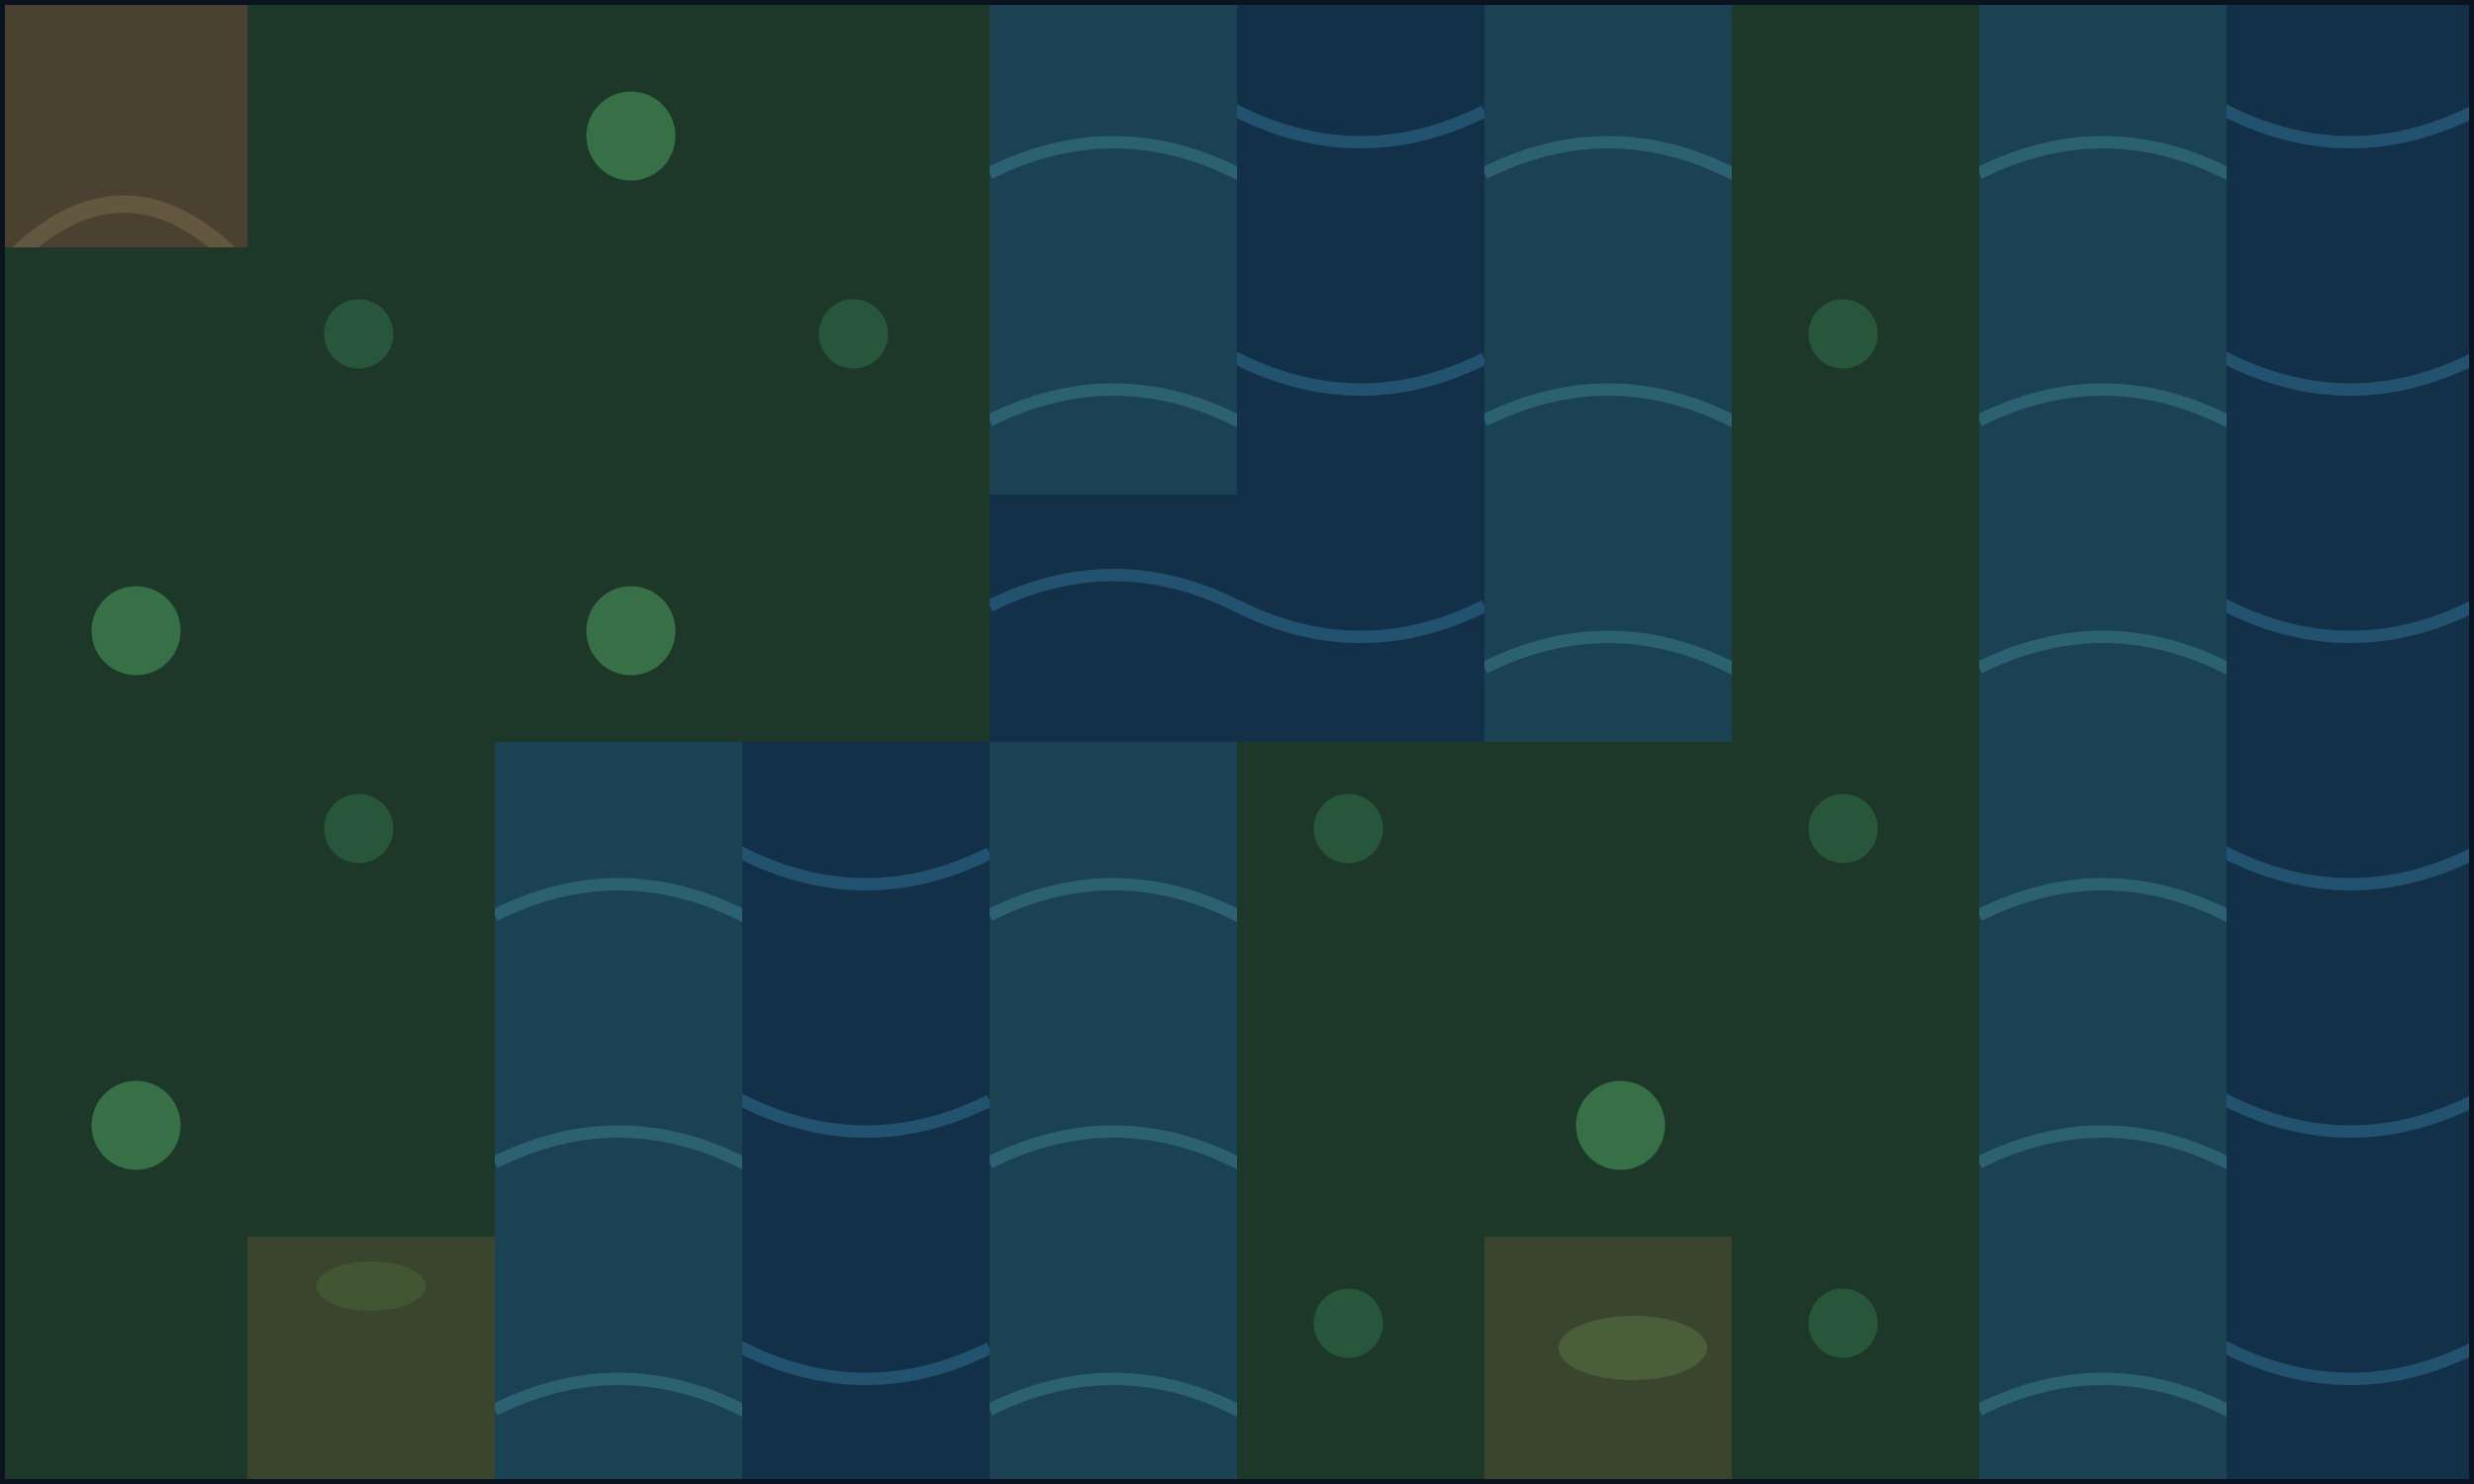
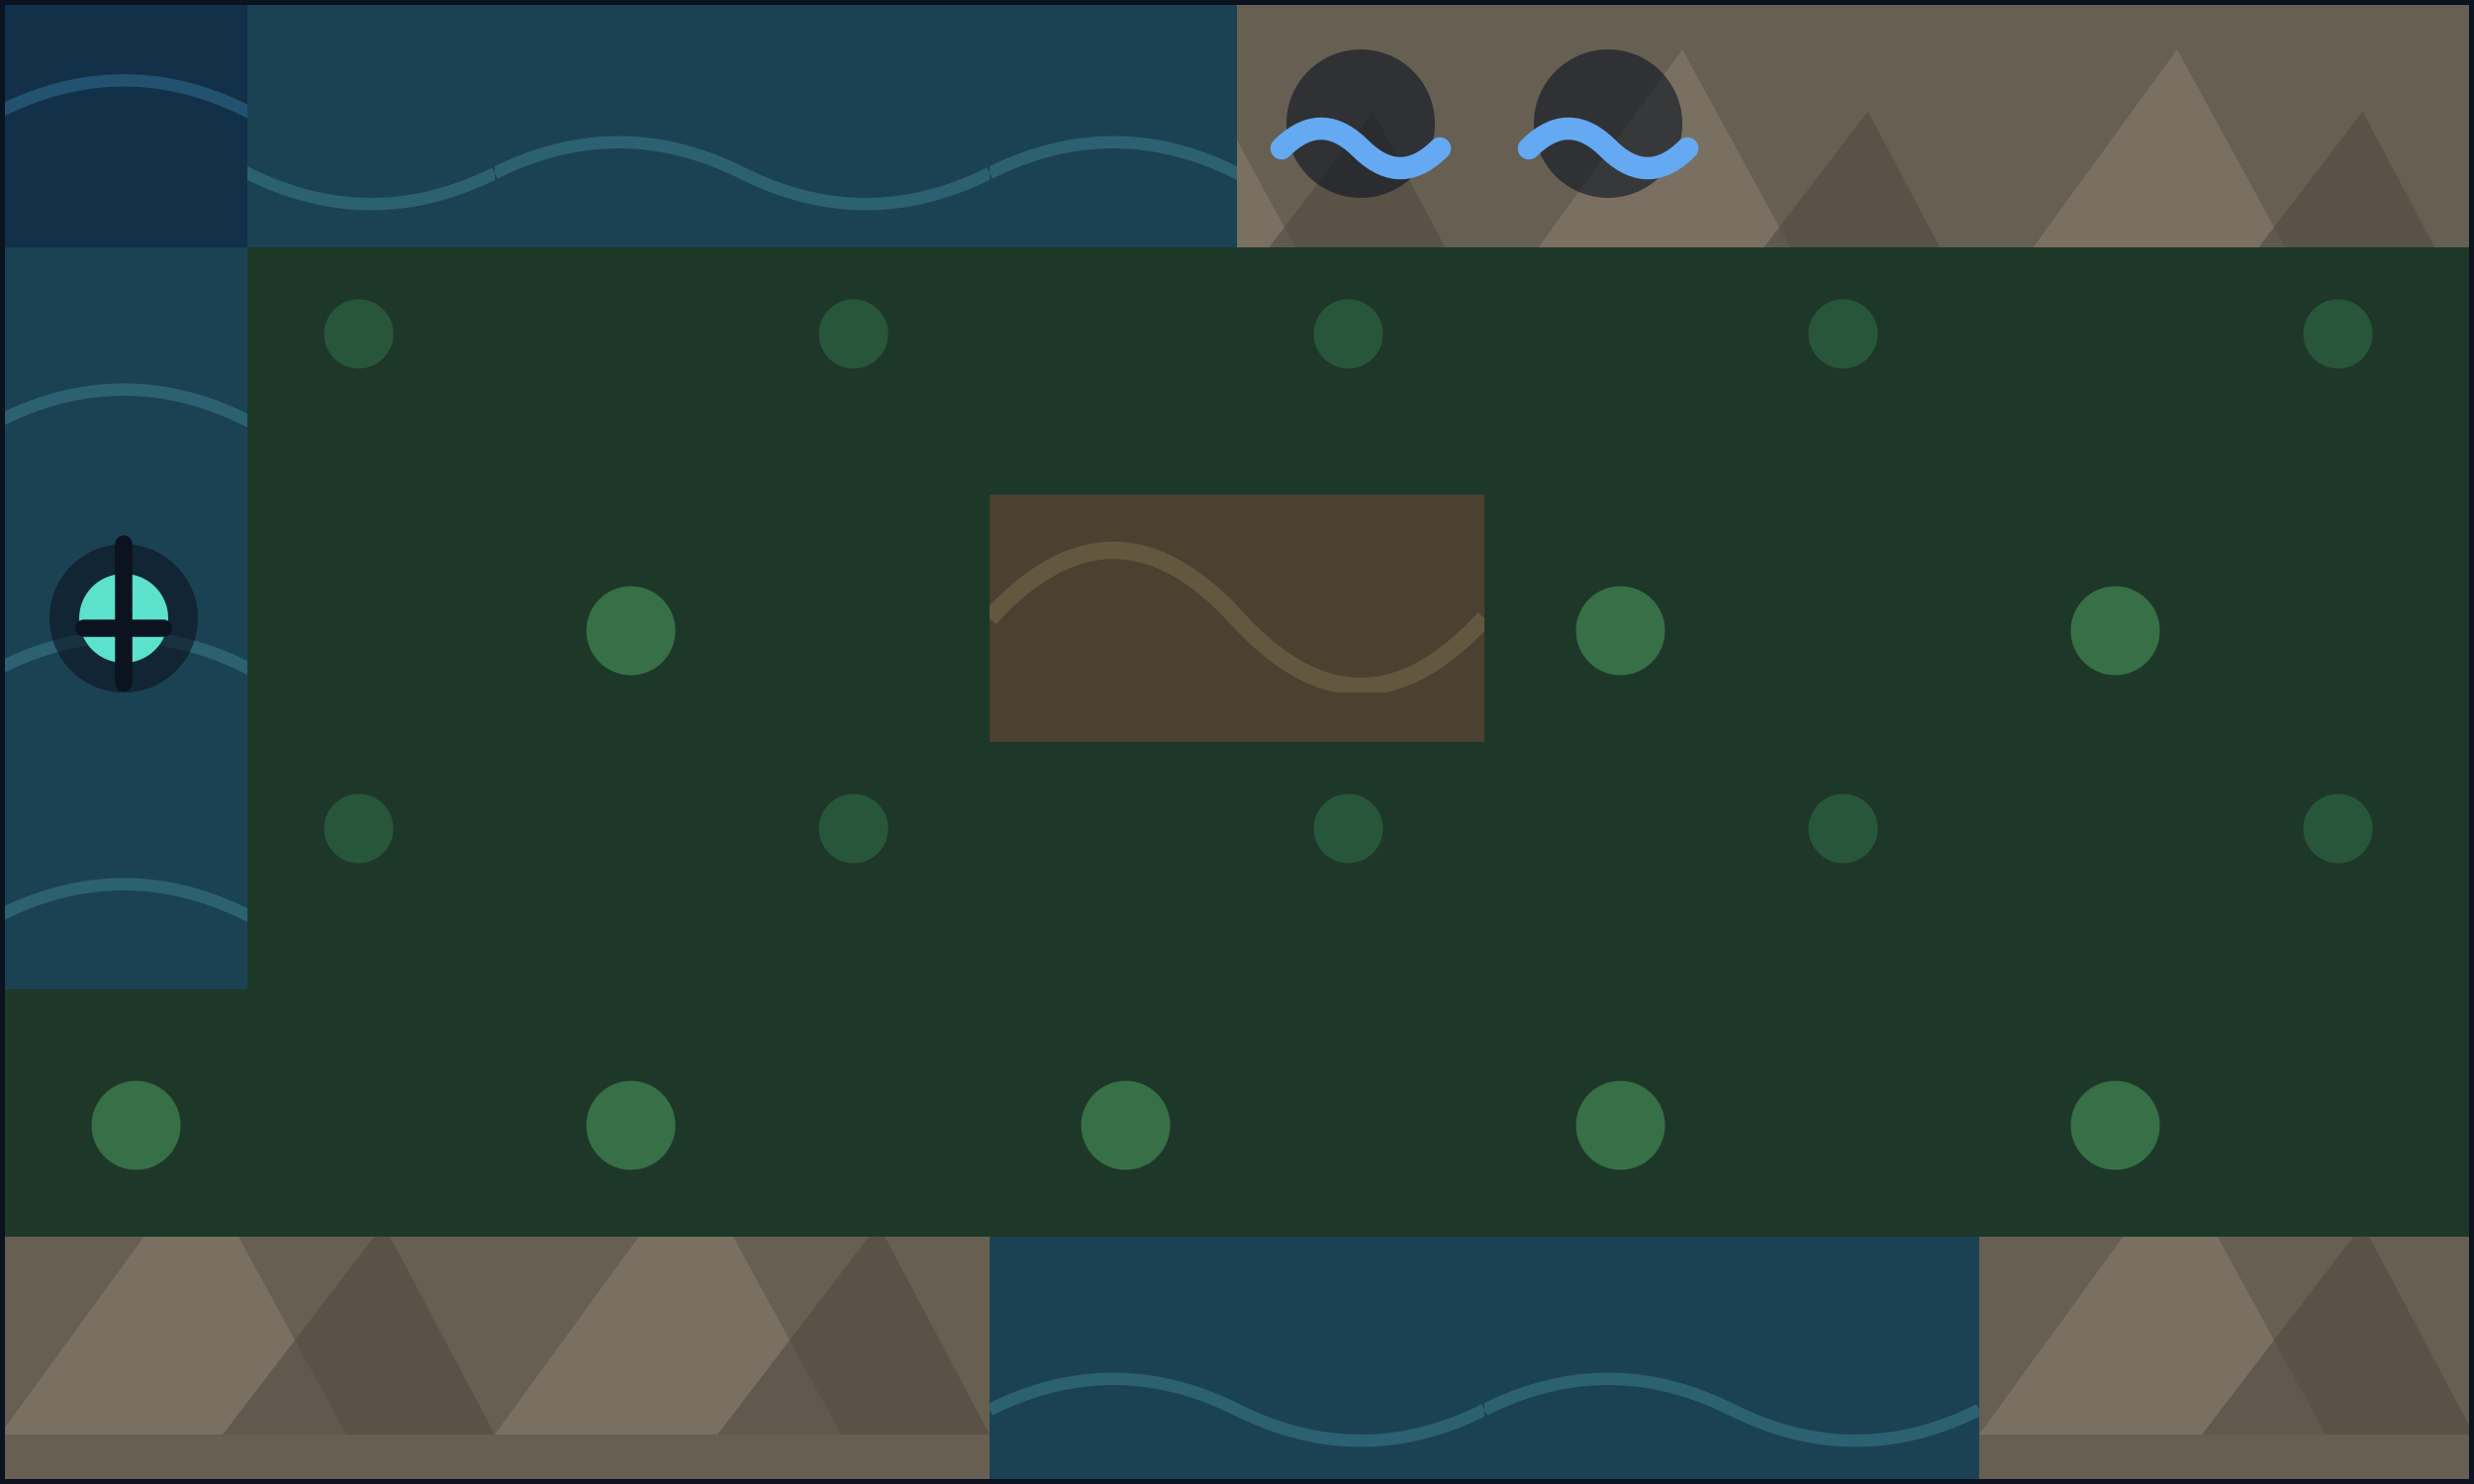
<svg xmlns="http://www.w3.org/2000/svg" viewBox="0 0 10 6" preserveAspectRatio="none">
  <defs>
    <pattern id="forest" width="2" height="2" patternUnits="userSpaceOnUse">
      <rect width="2" height="2" fill="#1d3828" />
      <circle cx=".55" cy=".55" r=".18" fill="#3d7d4d" opacity=".8" />
      <circle cx="1.45" cy="1.35" r=".14" fill="#2c6040" opacity=".75" />
    </pattern>
    <pattern id="hills" width="2" height="1.4" patternUnits="userSpaceOnUse">
      <rect width="2" height="1.4" fill="#4a4130" />
      <path d="M0 1.1 Q.5 .55 1 1.1 T2 1.1" fill="none" stroke="#75664a" stroke-width=".07" opacity=".6" />
    </pattern>
    <pattern id="mountain" width="2" height="1.5" patternUnits="userSpaceOnUse">
      <rect width="2" height="1.5" fill="#665f52" />
      <path d="M0 1.3 L.8 .2 L1.4 1.3Z" fill="#837a69" opacity=".65" />
      <path d="M.9 1.3 L1.55 .45 L2 1.3Z" fill="#514a40" opacity=".6" />
    </pattern>
    <pattern id="water" width="2" height="1" patternUnits="userSpaceOnUse">
      <rect width="2" height="1" fill="#123149" />
      <path d="M0 .45 Q.5 .2 1 .45 T2 .45" fill="none" stroke="#2f6d90" stroke-width=".05" opacity=".55" />
    </pattern>
    <pattern id="coast" width="2" height="1" patternUnits="userSpaceOnUse">
      <rect width="2" height="1" fill="#1a4252" />
      <path d="M0 .7 Q.5 .45 1 .7 T2 .7" fill="none" stroke="#3e7f91" stroke-width=".05" opacity=".5" />
    </pattern>
    <pattern id="marsh" width="2" height="1.2" patternUnits="userSpaceOnUse">
      <rect width="2" height="1.2" fill="#39462d" />
      <ellipse cx=".6" cy=".65" rx=".3" ry=".13" fill="#536840" opacity=".7" />
      <ellipse cx="1.5" cy=".4" rx=".22" ry=".1" fill="#4a6038" opacity=".6" />
    </pattern>
  </defs>
  <rect width="10" height="6" fill="#263b30" />
-   <rect x="0" y="0" width="1.01" height="1.01" fill="url(#hills)" />
-   <rect x="1" y="0" width="1.01" height="1.01" fill="url(#forest)" />
-   <rect x="2" y="0" width="1.01" height="1.01" fill="url(#forest)" />
-   <rect x="3" y="0" width="1.01" height="1.01" fill="url(#forest)" />
+   <rect x="0" y="0" width="1.01" height="1.01" fill="url(#water)" />
+   <rect x="1" y="0" width="1.01" height="1.01" fill="url(#coast)" />
+   <rect x="2" y="0" width="1.01" height="1.01" fill="url(#coast)" />
+   <rect x="3" y="0" width="1.01" height="1.01" fill="url(#coast)" />
  <rect x="4" y="0" width="1.01" height="1.01" fill="url(#coast)" />
-   <rect x="5" y="0" width="1.01" height="1.01" fill="url(#water)" />
-   <rect x="6" y="0" width="1.01" height="1.01" fill="url(#coast)" />
-   <rect x="7" y="0" width="1.01" height="1.01" fill="url(#forest)" />
-   <rect x="8" y="0" width="1.01" height="1.01" fill="url(#coast)" />
-   <rect x="9" y="0" width="1.01" height="1.01" fill="url(#water)" />
-   <rect x="0" y="1" width="1.01" height="1.01" fill="url(#forest)" />
+   <rect x="5" y="0" width="1.01" height="1.01" fill="url(#mountain)" />
+   <rect x="6" y="0" width="1.01" height="1.01" fill="url(#mountain)" />
+   <rect x="7" y="0" width="1.01" height="1.01" fill="url(#mountain)" />
+   <rect x="8" y="0" width="1.01" height="1.01" fill="url(#mountain)" />
+   <rect x="9" y="0" width="1.01" height="1.01" fill="url(#mountain)" />
+   <rect x="0" y="1" width="1.01" height="1.01" fill="url(#coast)" />
  <rect x="1" y="1" width="1.01" height="1.01" fill="url(#forest)" />
  <rect x="2" y="1" width="1.01" height="1.01" fill="url(#forest)" />
  <rect x="3" y="1" width="1.01" height="1.01" fill="url(#forest)" />
-   <rect x="4" y="1" width="1.01" height="1.01" fill="url(#coast)" />
-   <rect x="5" y="1" width="1.01" height="1.01" fill="url(#water)" />
-   <rect x="6" y="1" width="1.01" height="1.01" fill="url(#coast)" />
+   <rect x="4" y="1" width="1.01" height="1.01" fill="url(#forest)" />
+   <rect x="5" y="1" width="1.01" height="1.01" fill="url(#forest)" />
+   <rect x="6" y="1" width="1.01" height="1.01" fill="url(#forest)" />
  <rect x="7" y="1" width="1.01" height="1.01" fill="url(#forest)" />
-   <rect x="8" y="1" width="1.01" height="1.01" fill="url(#coast)" />
-   <rect x="9" y="1" width="1.01" height="1.01" fill="url(#water)" />
-   <rect x="0" y="2" width="1.01" height="1.01" fill="url(#forest)" />
+   <rect x="8" y="1" width="1.01" height="1.01" fill="url(#forest)" />
+   <rect x="9" y="1" width="1.01" height="1.01" fill="url(#forest)" />
+   <rect x="0" y="2" width="1.01" height="1.01" fill="url(#coast)" />
  <rect x="1" y="2" width="1.01" height="1.01" fill="url(#forest)" />
  <rect x="2" y="2" width="1.01" height="1.01" fill="url(#forest)" />
  <rect x="3" y="2" width="1.01" height="1.01" fill="url(#forest)" />
-   <rect x="4" y="2" width="1.01" height="1.01" fill="url(#water)" />
-   <rect x="5" y="2" width="1.01" height="1.01" fill="url(#water)" />
-   <rect x="6" y="2" width="1.01" height="1.01" fill="url(#coast)" />
+   <rect x="4" y="2" width="1.01" height="1.01" fill="url(#hills)" />
+   <rect x="5" y="2" width="1.01" height="1.01" fill="url(#hills)" />
+   <rect x="6" y="2" width="1.01" height="1.01" fill="url(#forest)" />
  <rect x="7" y="2" width="1.01" height="1.01" fill="url(#forest)" />
-   <rect x="8" y="2" width="1.01" height="1.01" fill="url(#coast)" />
-   <rect x="9" y="2" width="1.01" height="1.01" fill="url(#water)" />
-   <rect x="0" y="3" width="1.01" height="1.01" fill="url(#forest)" />
+   <rect x="8" y="2" width="1.01" height="1.01" fill="url(#forest)" />
+   <rect x="9" y="2" width="1.01" height="1.01" fill="url(#forest)" />
+   <rect x="0" y="3" width="1.01" height="1.01" fill="url(#coast)" />
  <rect x="1" y="3" width="1.01" height="1.01" fill="url(#forest)" />
-   <rect x="2" y="3" width="1.01" height="1.01" fill="url(#coast)" />
-   <rect x="3" y="3" width="1.01" height="1.01" fill="url(#water)" />
-   <rect x="4" y="3" width="1.01" height="1.01" fill="url(#coast)" />
+   <rect x="2" y="3" width="1.01" height="1.01" fill="url(#forest)" />
+   <rect x="3" y="3" width="1.01" height="1.01" fill="url(#forest)" />
+   <rect x="4" y="3" width="1.01" height="1.01" fill="url(#forest)" />
  <rect x="5" y="3" width="1.01" height="1.01" fill="url(#forest)" />
  <rect x="6" y="3" width="1.01" height="1.01" fill="url(#forest)" />
  <rect x="7" y="3" width="1.01" height="1.01" fill="url(#forest)" />
-   <rect x="8" y="3" width="1.01" height="1.01" fill="url(#coast)" />
-   <rect x="9" y="3" width="1.01" height="1.01" fill="url(#water)" />
+   <rect x="8" y="3" width="1.01" height="1.01" fill="url(#forest)" />
+   <rect x="9" y="3" width="1.01" height="1.01" fill="url(#forest)" />
  <rect x="0" y="4" width="1.01" height="1.01" fill="url(#forest)" />
  <rect x="1" y="4" width="1.01" height="1.01" fill="url(#forest)" />
-   <rect x="2" y="4" width="1.01" height="1.01" fill="url(#coast)" />
-   <rect x="3" y="4" width="1.01" height="1.01" fill="url(#water)" />
-   <rect x="4" y="4" width="1.01" height="1.01" fill="url(#coast)" />
+   <rect x="2" y="4" width="1.01" height="1.01" fill="url(#forest)" />
+   <rect x="3" y="4" width="1.01" height="1.01" fill="url(#forest)" />
+   <rect x="4" y="4" width="1.01" height="1.01" fill="url(#forest)" />
  <rect x="5" y="4" width="1.01" height="1.01" fill="url(#forest)" />
  <rect x="6" y="4" width="1.01" height="1.01" fill="url(#forest)" />
  <rect x="7" y="4" width="1.01" height="1.01" fill="url(#forest)" />
-   <rect x="8" y="4" width="1.01" height="1.01" fill="url(#coast)" />
-   <rect x="9" y="4" width="1.01" height="1.01" fill="url(#water)" />
-   <rect x="0" y="5" width="1.01" height="1.01" fill="url(#forest)" />
-   <rect x="1" y="5" width="1.01" height="1.01" fill="url(#marsh)" />
-   <rect x="2" y="5" width="1.01" height="1.01" fill="url(#coast)" />
-   <rect x="3" y="5" width="1.01" height="1.01" fill="url(#water)" />
+   <rect x="8" y="4" width="1.01" height="1.01" fill="url(#forest)" />
+   <rect x="9" y="4" width="1.01" height="1.01" fill="url(#forest)" />
+   <rect x="0" y="5" width="1.01" height="1.01" fill="url(#mountain)" />
+   <rect x="1" y="5" width="1.01" height="1.01" fill="url(#mountain)" />
+   <rect x="2" y="5" width="1.01" height="1.01" fill="url(#mountain)" />
+   <rect x="3" y="5" width="1.01" height="1.01" fill="url(#mountain)" />
  <rect x="4" y="5" width="1.01" height="1.01" fill="url(#coast)" />
-   <rect x="5" y="5" width="1.01" height="1.01" fill="url(#forest)" />
-   <rect x="6" y="5" width="1.01" height="1.01" fill="url(#marsh)" />
-   <rect x="7" y="5" width="1.01" height="1.01" fill="url(#forest)" />
-   <rect x="8" y="5" width="1.01" height="1.01" fill="url(#coast)" />
-   <rect x="9" y="5" width="1.01" height="1.01" fill="url(#water)" />
+   <rect x="5" y="5" width="1.01" height="1.01" fill="url(#coast)" />
+   <rect x="6" y="5" width="1.01" height="1.01" fill="url(#coast)" />
+   <rect x="7" y="5" width="1.01" height="1.01" fill="url(#coast)" />
+   <rect x="8" y="5" width="1.01" height="1.01" fill="url(#mountain)" />
+   <rect x="9" y="5" width="1.01" height="1.01" fill="url(#mountain)" />
+   <circle cx="5.5" cy="0.5" r=".3" fill="#0b1220" opacity=".6" />
+   <path d="M5.18 0.6 Q5.34 0.44 5.5 0.6 T5.82 0.6" fill="none" stroke="#65a9f3" stroke-width=".09" stroke-linecap="round" />
+   <circle cx="6.5" cy="0.5" r=".3" fill="#0b1220" opacity=".6" />
+   <path d="M6.18 0.6 Q6.34 0.44 6.5 0.6 T6.82 0.6" fill="none" stroke="#65a9f3" stroke-width=".09" stroke-linecap="round" />
+   <circle cx="0.5" cy="2.5" r=".3" fill="#0b1220" opacity=".6" />
+   <circle cx="0.5" cy="2.5" r=".18" fill="#5eead4" opacity=".95" />
+   <path d="M0.5 2.2 V2.76 M0.34 2.54 H0.66" stroke="#0b1220" stroke-width=".07" stroke-linecap="round" />
  <path d="M0 0H10V6H0Z" fill="none" stroke="#0b1220" stroke-width=".04" />
</svg>
